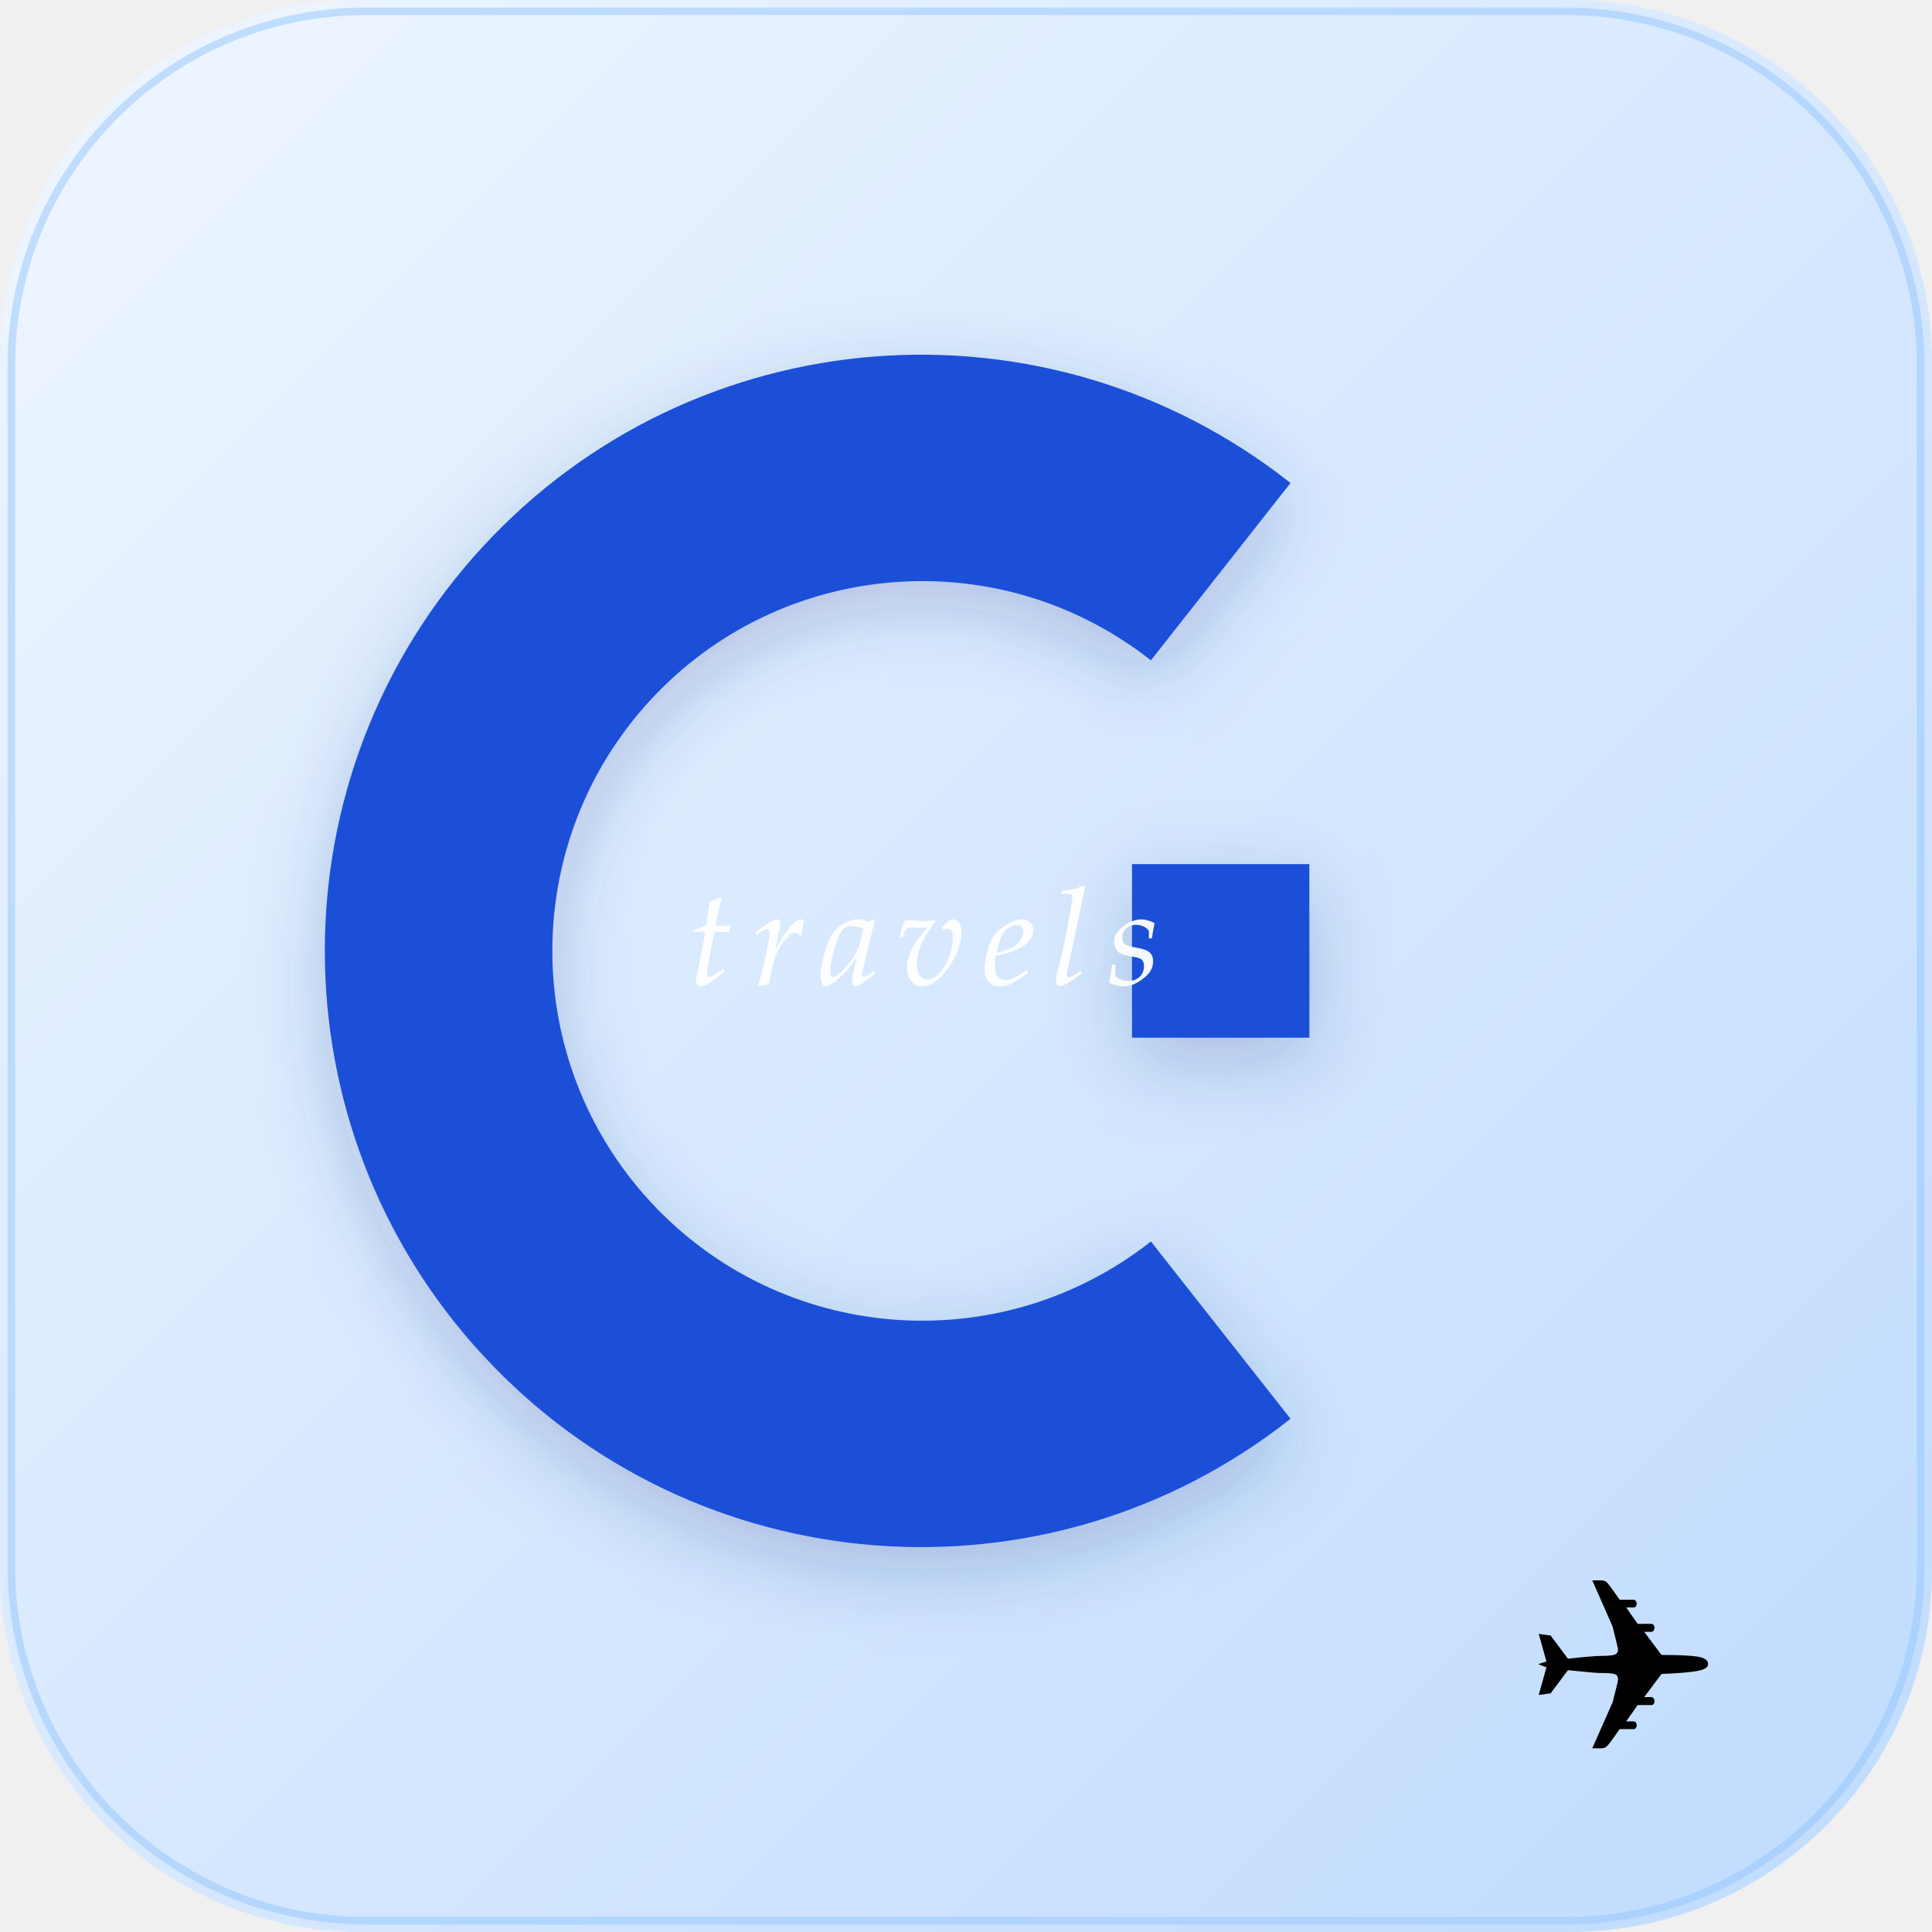
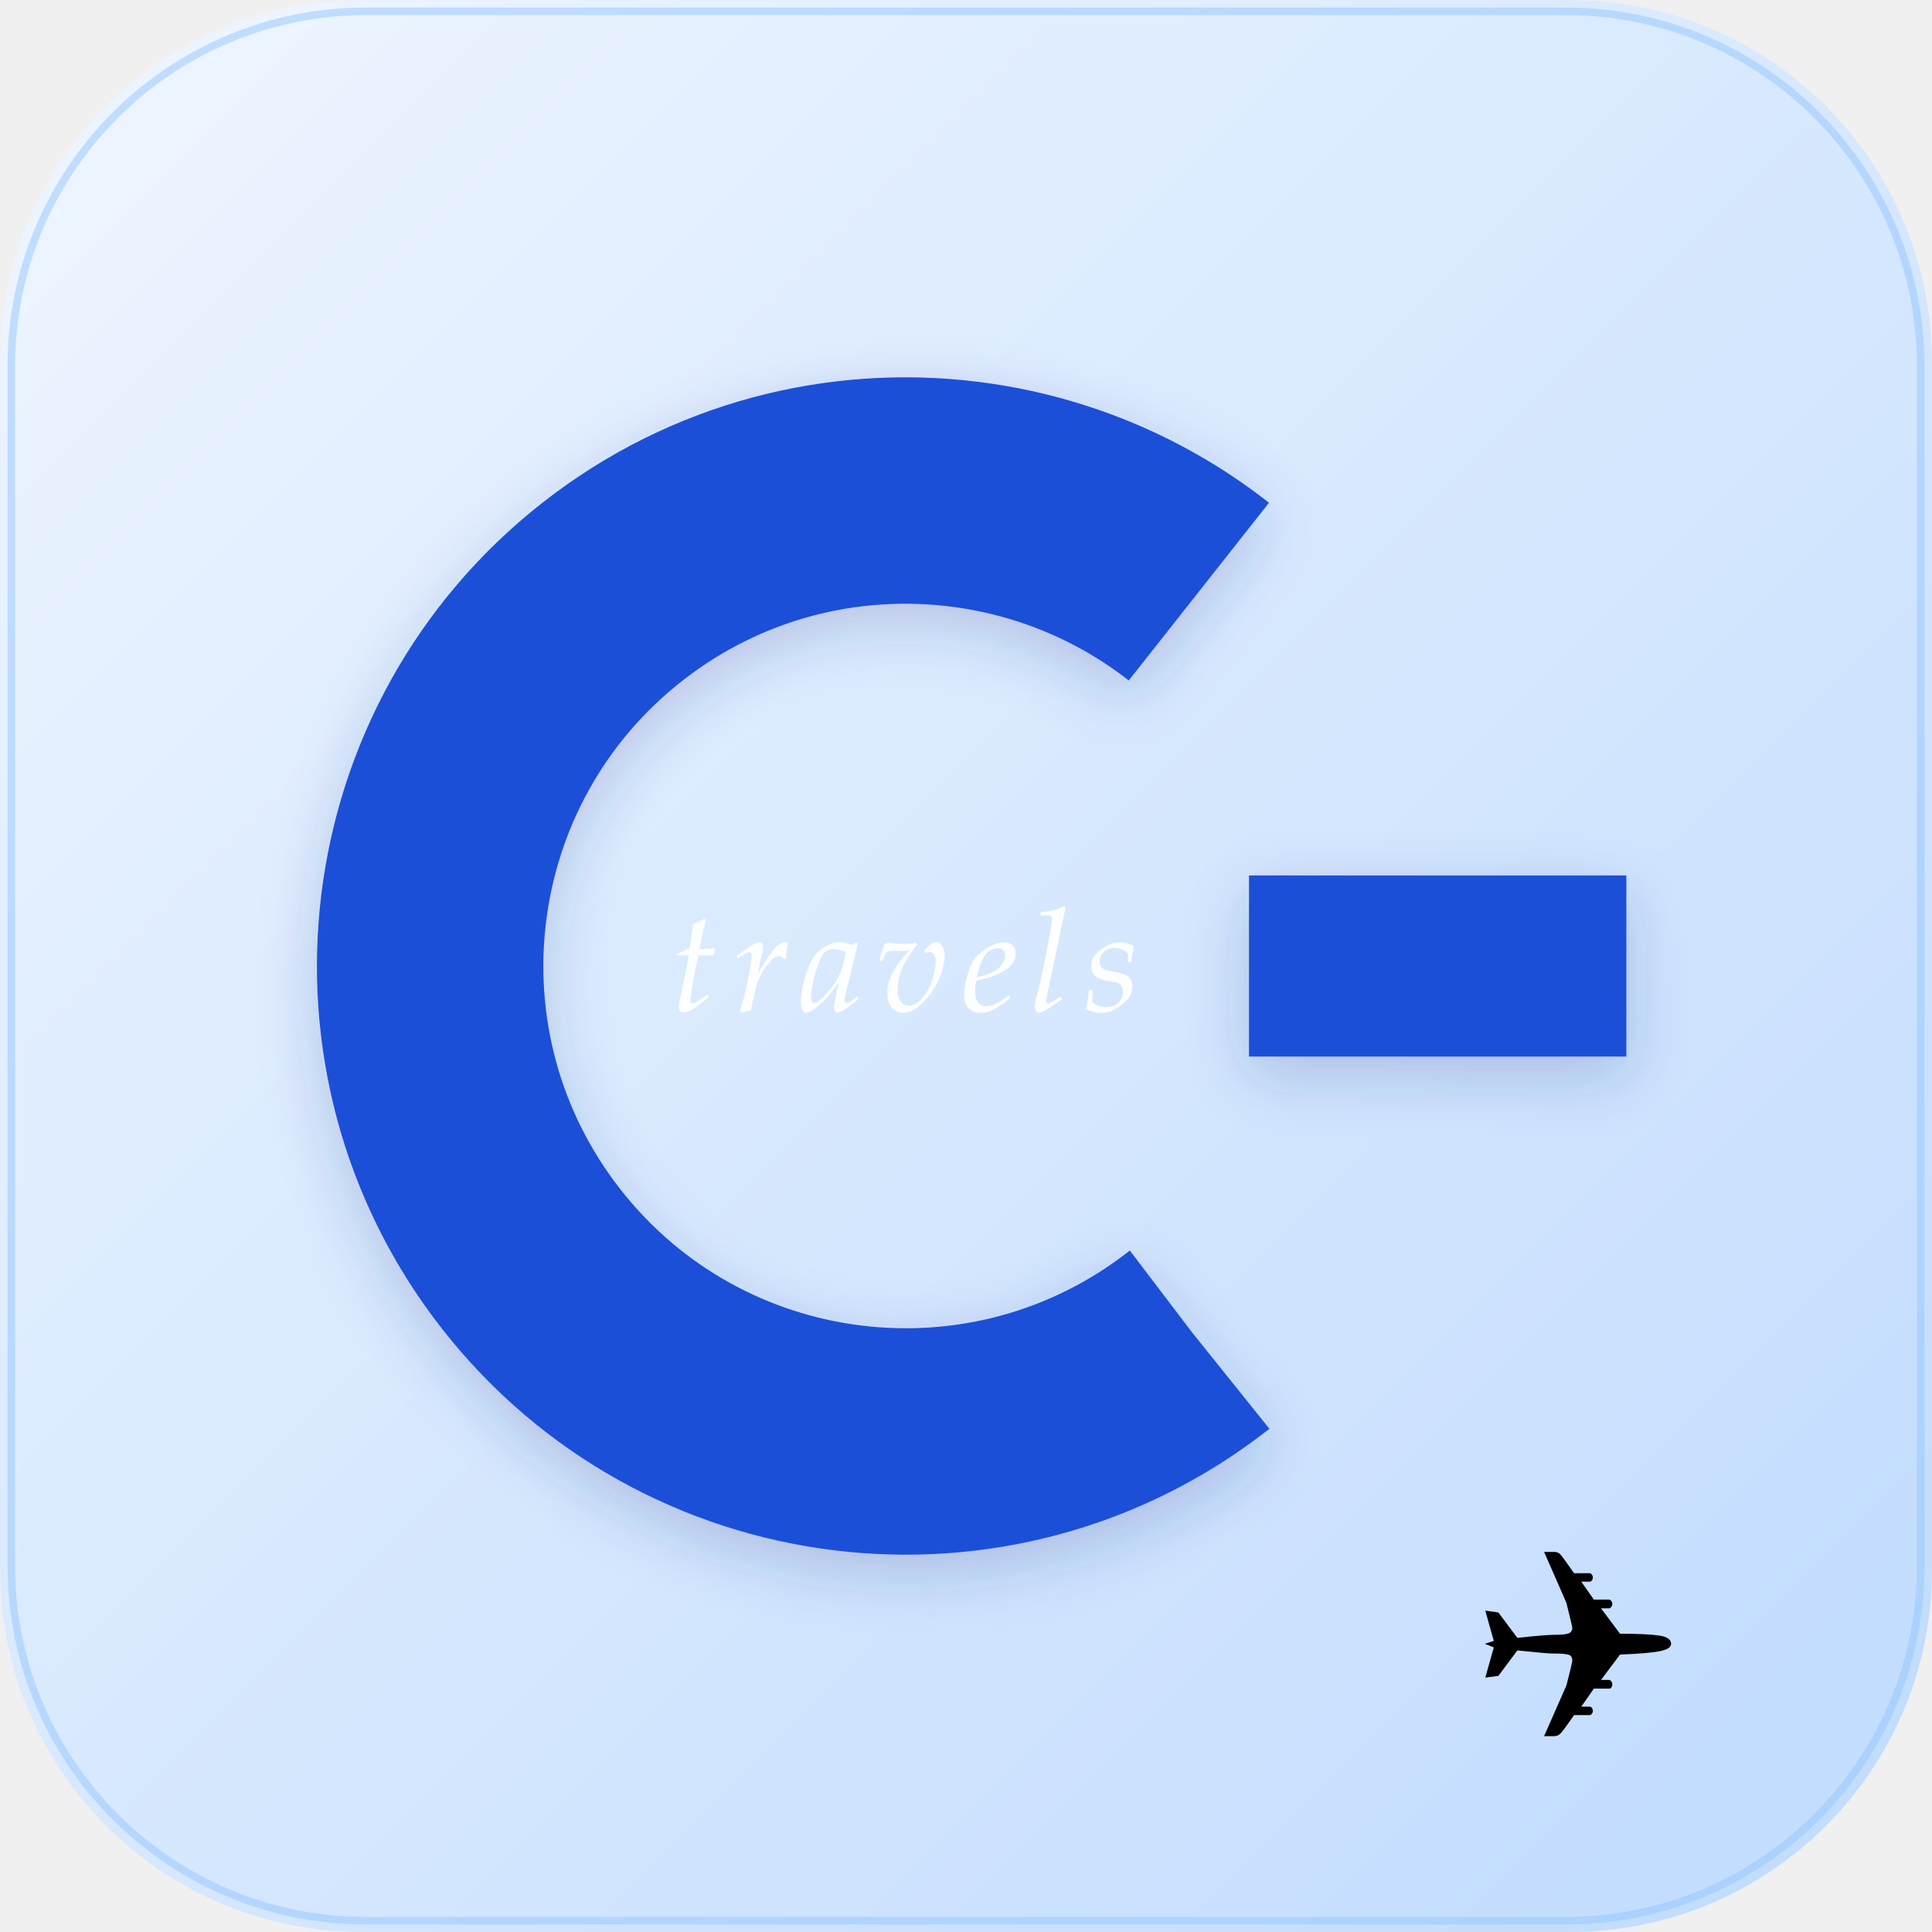
<svg xmlns="http://www.w3.org/2000/svg" viewBox="0 0 512 512" width="512" height="512">
  <defs>
    <linearGradient id="bg" x1="0" y1="0" x2="1" y2="1">
      <stop offset="0%" stop-color="#EFF6FF" />
      <stop offset="100%" stop-color="#BFDBFE" />
    </linearGradient>
    <filter id="gshadow">
-       <feDropShadow dx="0" dy="6" stdDeviation="10" flood-color="#1E3A8A" flood-opacity="0.25" />
+       <feDropShadow dx="0" dy="5" stdDeviation="8" flood-color="#1E3A8A" flood-opacity="0.22" />
    </filter>
  </defs>
  <rect width="512" height="512" rx="96" fill="url(#bg)" />
  <rect x="3" y="3" width="506" height="506" rx="94" fill="none" stroke="#93C5FD" stroke-width="2" opacity="0.5" />
  <g filter="url(#gshadow)">
-     <path d="       M 342,128       A 158,158 0 1 0 342,376       L 305,329       A 98,98  0 1 1 305,175       Z     " fill="#1B4FD8" />
-     <rect x="300" y="229" width="47" height="46" fill="#1B4FD8" />
+     <circle cx="240" cy="256" r="126" fill="none" stroke="#1B4FD8" stroke-width="60" stroke-dasharray="563.2 228.5" stroke-linecap="butt" transform="rotate(52, 240, 256)" />
+     <rect x="331" y="232" width="100" height="48" fill="#1B4FD8" />
  </g>
-   <text x="245" y="261" font-family="'Georgia', 'Palatino', 'Times New Roman', serif" font-size="36" font-weight="400" font-style="italic" letter-spacing="5" text-anchor="middle" fill="white" opacity="0.95">travels</text>
-   <text x="430" y="445" font-size="62" text-anchor="middle" dominant-baseline="middle">✈</text>
+   <text x="240" y="268" font-family="'Georgia', 'Palatino Linotype', serif" font-size="38" font-weight="400" font-style="italic" letter-spacing="4" text-anchor="middle" fill="white" opacity="0.95">travels</text>
+   <text x="418" y="440" font-size="68" text-anchor="middle" dominant-baseline="middle">✈</text>
</svg>
